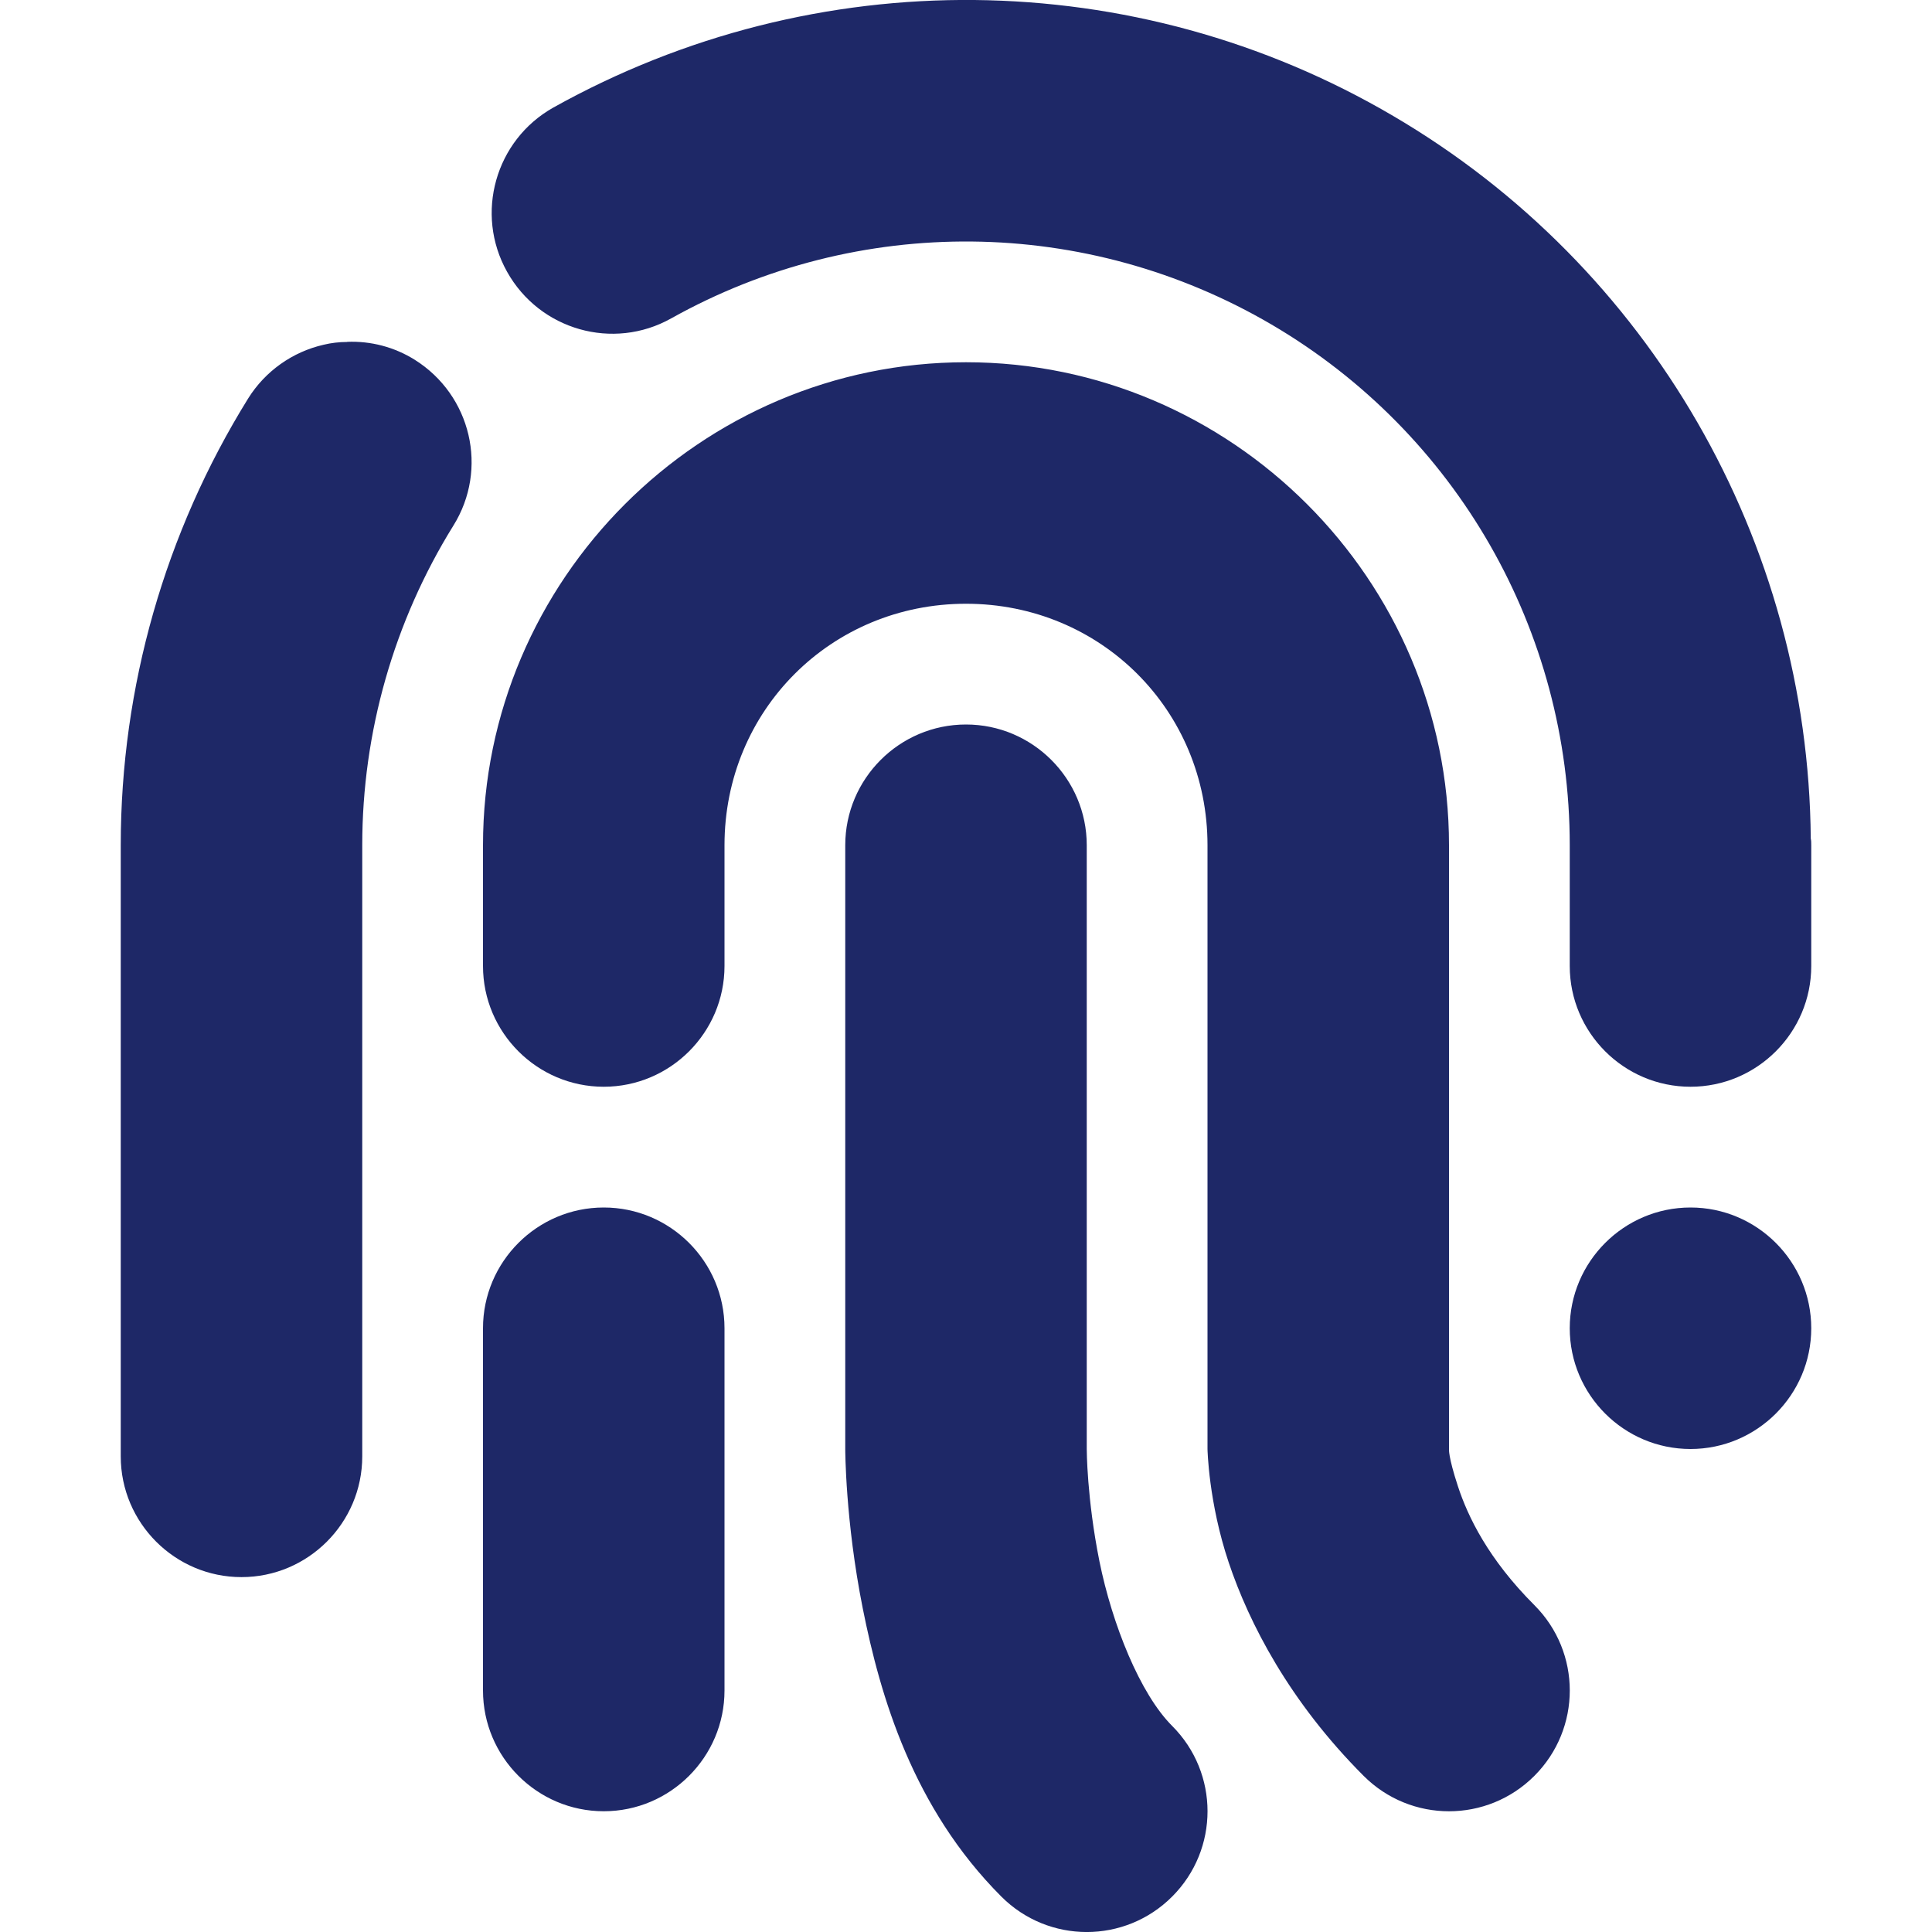
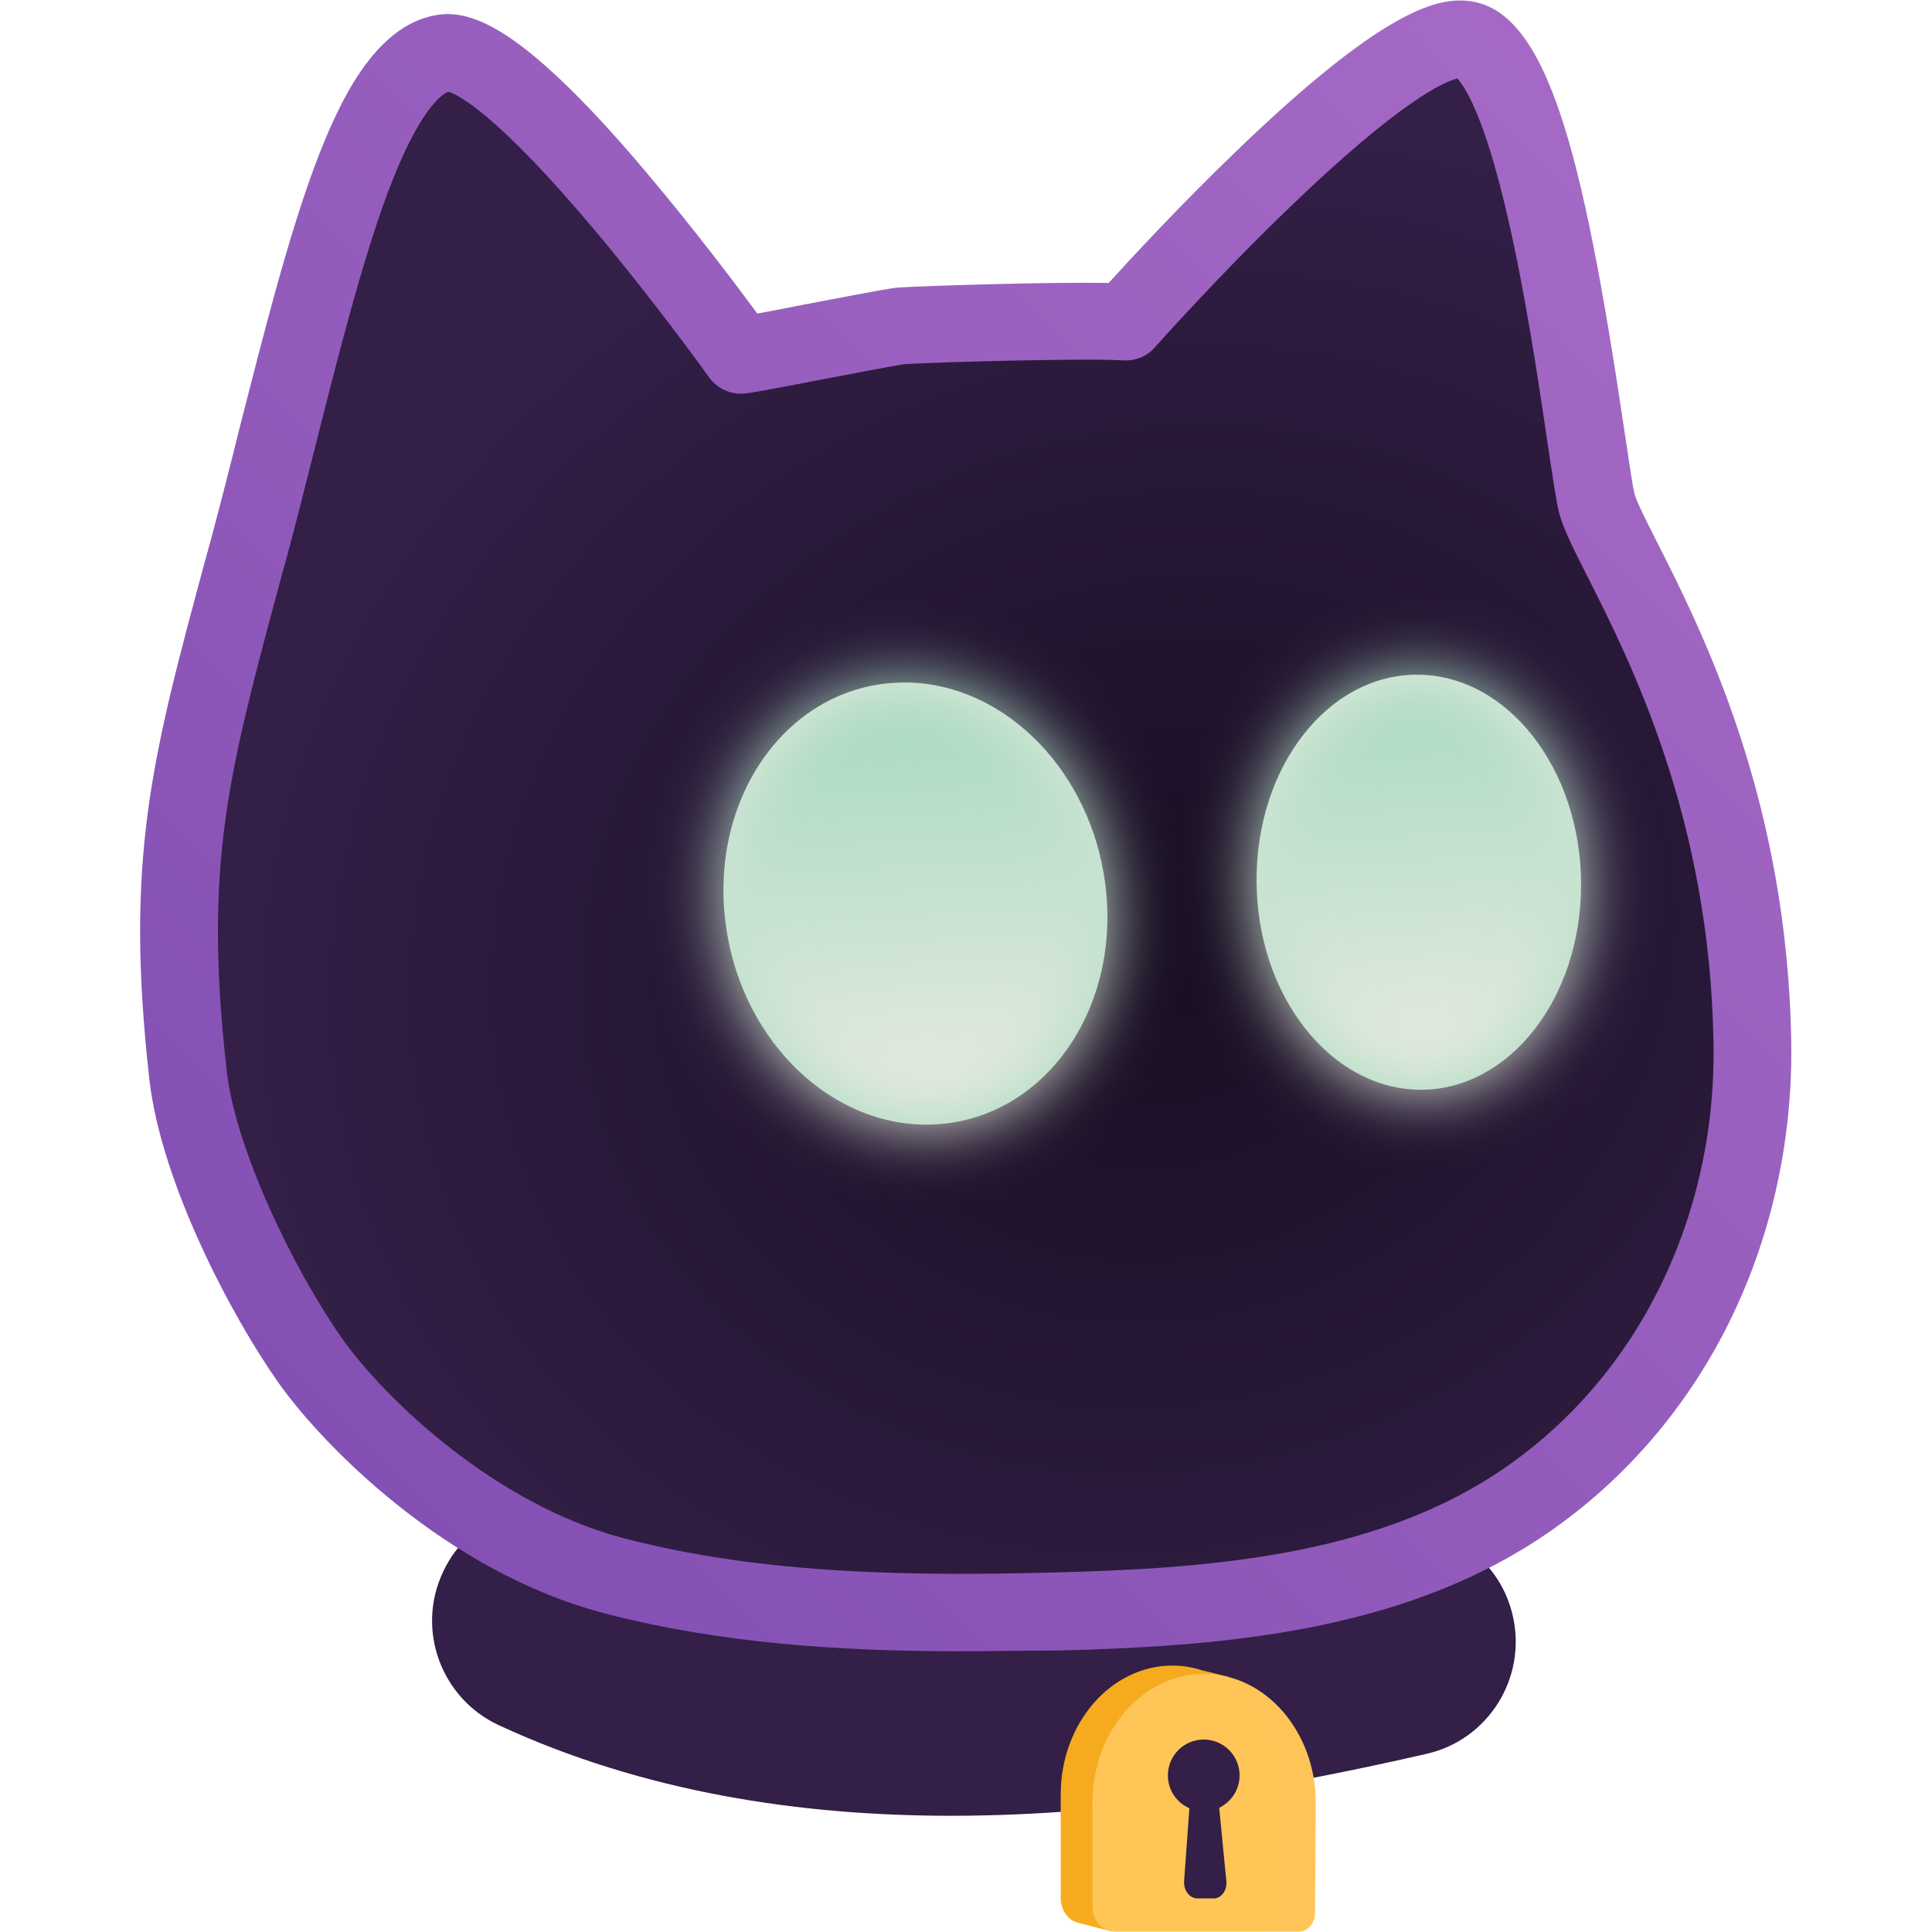
- <svg xmlns="http://www.w3.org/2000/svg" width="800px" height="800px" viewBox="0 0 16 16">
-   <path d="m 8.074 0 c -1.203 -0.012 -2.406 0.285 -3.492 0.891 c -0.48 0.27 -0.652 0.879 -0.383 1.359 c 0.27 0.484 0.879 0.656 1.359 0.387 c 1.551 -0.867 3.438 -0.848 4.973 0.051 c 1.531 0.898 2.469 2.535 2.469 4.312 v 1 c 0 0.551 0.449 1 1 1 s 1 -0.449 1 -1 v -1 c 0 -0.02 0 -0.039 -0.004 -0.055 c -0.02 -2.461 -1.332 -4.738 -3.457 -5.984 c -1.07 -0.629 -2.266 -0.949 -3.469 -0.961 z m -5.199 2.832 c -0.066 0 -0.133 0.008 -0.195 0.023 c -0.258 0.059 -0.484 0.219 -0.625 0.445 c -0.688 1.109 -1.055 2.391 -1.055 3.699 v 5.062 c 0 0.551 0.449 1 1 1 s 1 -0.449 1 -1 v -5.062 c 0 -0.934 0.262 -1.852 0.754 -2.645 c 0.293 -0.469 0.148 -1.082 -0.32 -1.375 c -0.168 -0.105 -0.363 -0.156 -0.559 -0.148 z m 5.125 0.168 c -2.199 0 -4 1.801 -4 4 v 1 c 0 0.551 0.449 1 1 1 s 1 -0.449 1 -1 v -1 c 0 -1.117 0.883 -2 2 -2 s 2 0.883 2 2 v 5 s 0.008 0.441 0.176 0.941 s 0.5 1.148 1.117 1.766 c 0.391 0.391 1.023 0.391 1.414 0 s 0.391 -1.023 0 -1.414 c -0.383 -0.383 -0.551 -0.734 -0.633 -0.984 s -0.074 -0.309 -0.074 -0.309 v -5 c 0 -2.199 -1.801 -4 -4 -4 z m 0 3 c -0.551 0 -1 0.449 -1 1 v 5 s 0 0.594 0.145 1.32 c 0.145 0.727 0.414 1.652 1.148 2.387 c 0.391 0.391 1.023 0.391 1.414 0 s 0.391 -1.023 0 -1.414 c -0.266 -0.266 -0.496 -0.84 -0.602 -1.363 c -0.105 -0.523 -0.105 -0.93 -0.105 -0.93 v -5 c 0 -0.551 -0.449 -1 -1 -1 z m -3 4 c -0.551 0 -1 0.449 -1 1 v 3 c 0 0.551 0.449 1 1 1 s 1 -0.449 1 -1 v -3 c 0 -0.551 -0.449 -1 -1 -1 z m 9 0 c -0.551 0 -1 0.449 -1 1 s 0.449 1 1 1 s 1 -0.449 1 -1 s -0.449 -1 -1 -1 z m 0 0" fill="#1E2867" />
+ <svg xmlns="http://www.w3.org/2000/svg" xml:space="preserve" id="voidauth_svg__svg1" x="0" y="0" style="enable-background:new 0 0 512 512" version="1.1" viewBox="0 0 512 512">
+   <style>.voidauth_svg__st0{fill:#331f47}</style>
+   <filter id="voidauth_svg__filter3" width="1.432" height="1.343" x="-.216" y="-.172" style="color-interpolation-filters:sRGB">
+     <feGaussianBlur id="voidauth_svg__feGaussianBlur3" stdDeviation="8.78" />
+   </filter>
+   <path d="M252.1 481.2c-40 0-81.5-6.2-119.9-24-15.3-7.1-22-25.3-14.8-40.6 7.1-15.3 25.3-22 40.6-14.8 50 23.2 115.6 24.4 206.3 3.5 16.4-3.8 32.9 6.5 36.6 22.9 3.8 16.5-6.5 32.9-22.9 36.6-35.4 8.1-79.7 16.4-125.9 16.4" class="voidauth_svg__st0" />
+   <path d="M340.3 475.7c0-12.9-6.2-24.1-15.3-30l.6-1.3-7.2-1.8c-2.5-.8-5-1.2-7.7-1.2-16.3 0-29.6 15.3-29.6 34.2V503c0 3.3 2.1 6.1 4.8 6.6l8.5 2.2.9-2.1H336c2.4 0 4.3-2.2 4.3-5z" style="fill:#f7ac20;fill-opacity:.996" />
+   <path d="M348.7 477.8c0-18.9-13.3-34.2-29.6-34.2s-29.6 15.3-29.6 34.2v27.4c0 3.7 2.6 6.7 5.8 6.7h48.9c2.4 0 4.3-2.2 4.3-5z" style="fill:#ffc558;fill-opacity:.996" />
+   <path d="M328.5 470.5c0-5.3-4.3-9.5-9.5-9.5-5.3 0-9.5 4.3-9.5 9.5 0 3.9 2.3 7.2 5.7 8.7l-1.4 19.3v.4c0 2.3 1.6 4.2 3.5 4.2h4.7c1.9-.3 3.2-2.3 3-4.5l-1.9-19.5c3.2-1.6 5.4-4.8 5.4-8.6" class="voidauth_svg__st0" />
+   <radialGradient id="voidauth_svg__path23_00000021811535636701498030000006981894384204062134_" cx="-966.053" cy="104.056" r="193.621" gradientTransform="matrix(-1.2205 .3427 -.3021 -1.0759 -839.119 694.535)" gradientUnits="userSpaceOnUse">
+     <stop offset=".065" style="stop-color:#1a0f24" />
+     <stop offset="1" style="stop-color:#331f47" />
+   </radialGradient>
+   <path id="voidauth_svg__path23_00000057117876821120409410000001581571772282923168_" d="M117.4 14.1c-23.1 4-36.4 75.5-51.5 131.7-15.2 56.2-22.5 81.1-16 139.3 2.7 23.8 19.5 57.2 32.2 75.3 11.2 15.8 42.6 47.3 80.8 57.2 38.3 9.9 78.3 10.4 117.8 9.3 40.5-1.1 82.8-4.4 117.5-25.4 21.1-12.8 38.4-31.7 49.7-53.7s16.8-46.8 16.4-71.5c-1.2-80.1-37.7-129.6-41.1-143-3.4-13.3-13.9-121.3-35.5-123-21.5-1.7-89.6 75-89.6 75-10-.7-49.5.4-59.5 1-2.3.1-40.3 7.7-42.5 7.9.2 0-59.4-83.5-78.7-80.1" style="fill:url(#voidauth_svg__path23_00000021811535636701498030000006981894384204062134_)" />
+   <linearGradient id="voidauth_svg__SVGID_1_" x1="-1241.919" x2="-868.328" y1="485.141" y2="113.72" gradientTransform="rotate(180 -469.555 276.029)scale(1.1293)" gradientUnits="userSpaceOnUse">
+     <stop offset="0" style="stop-color:#a86bc7" />
+     <stop offset="1" style="stop-color:#804db2" />
+   </linearGradient>
+   <path d="M254.2 437.6c-31.1 0-63-2-93.8-10-42.1-10.9-75.1-44.8-86.7-61.3-12-17-30.9-52.4-34.1-80.1-6.6-58.6.6-85.3 15-138.5l1.3-4.7c2.6-9.8 5.3-20.2 7.8-30.4C69.9 88.4 76.2 63.4 83.4 44c6.4-17.1 15.9-37.2 32.2-40 8-1.4 16.9 2.8 29 13.5 7.7 6.8 16.9 16.5 27.2 28.8 12.3 14.6 23.3 29.2 28.9 36.8 3.7-.7 8.6-1.6 13-2.5 20.4-3.9 22.9-4.3 24.4-4.4 8.1-.5 40.5-1.5 55.7-1.2 5.9-6.5 19.1-20.8 34-35.1C365.7 3.4 380.2-.5 388.6.2c21.3 1.7 30.8 39.5 41.8 113.4 1.2 7.8 2.2 15.2 2.8 17.4.5 1.9 3.2 7.3 5.8 12.4 12.1 23.9 34.7 68.5 35.7 132.9.4 26.9-5.7 53.3-17.6 76.4-12.5 24.2-31 44.1-53.5 57.8-37.5 22.7-82.9 25.8-122.5 26.9-8.9 0-17.8.2-26.9.2M118.8 24.3c-1.7.7-7.7 4.5-16.1 26.9-6.8 18.3-13 42.8-19 66.5-2.6 10.2-5.2 20.8-7.9 30.7l-1.3 4.7c-14.1 52.3-20.6 76.1-14.4 130.8 2.3 20.3 17.3 51.8 30.4 70.6 11.7 16.6 41.3 44.5 75 53.2 37.3 9.7 77.3 10 114.9 9 37-1 79.3-3.8 112.5-23.9 19.3-11.7 35.2-28.8 45.9-49.6 10.4-20.1 15.7-43.1 15.3-66.6-.9-59.7-22.1-101.5-33.5-124-3.8-7.5-6.3-12.5-7.4-16.6-.8-3.1-1.6-8.8-3.2-19.4-2.3-15.6-5.8-39.1-10.5-59.3-6.3-27.5-11.7-34.8-13.3-36.5-2.9.7-14.5 5.2-45 34.7-18.7 18-35.1 36.5-35.2 36.6-2.1 2.4-5.2 3.6-8.4 3.4-9.3-.6-47.8.4-57.9 1-2.2.3-13.7 2.5-22.1 4.1-16 3.1-19.1 3.6-20.4 3.7-3.6.3-7.1-1.3-9.3-4.3-.1-.2-13.8-19.3-29.8-38.4-27.1-32.4-37.4-36.8-39.3-37.3m.4-.1" style="fill:url(#voidauth_svg__SVGID_1_)" />
+   <linearGradient id="voidauth_svg__path7-5_00000044866774543726604640000009431170233113363848_" x1="-993.249" x2="-987.443" y1="198.969" y2="295.349" gradientTransform="matrix(-1.239 .06122 -.06808 -1.1141 -967.601 575.505)" gradientUnits="userSpaceOnUse">
+     <stop offset="0" style="stop-color:#a7d9c0" />
+     <stop offset="1" style="stop-color:#e7ebe0" />
+   </linearGradient>
+   <path id="voidauth_svg__path7-5" d="M235.1 181.1c-27.8 2.9-47 31.3-42.8 63.6 4.1 32.2 30 56 57.8 53.1s47-31.3 42.8-63.6c-3.8-29.3-25.7-52.1-51.2-53.3-2.2-.1-4.4 0-6.6.2" style="fill:url(#voidauth_svg__path7-5_00000044866774543726604640000009431170233113363848_)" />
+   <linearGradient id="voidauth_svg__path31-5_00000077288874206717035200000016577309867539953798_" x1="-1111.372" x2="-1105.736" y1="200.064" y2="296.514" gradientTransform="matrix(-1.2565 .0608 -.06904 -1.1065 -999.468 577.996)" gradientUnits="userSpaceOnUse">
+     <stop offset="0" style="stop-color:#a7d9c0" />
+     <stop offset="1" style="stop-color:#e7ebe0" />
+   </linearGradient>
+   <path id="voidauth_svg__path31-5" d="M375.8 178.8c-23.7-.2-42.9 24.2-42.8 54.6s19.5 55.1 43.2 55.4c23.7.2 42.9-24.2 42.8-54.6s-19.4-55.2-43.2-55.4" style="fill:url(#voidauth_svg__path31-5_00000077288874206717035200000016577309867539953798_)" />
+   <linearGradient id="voidauth_svg__SVGID_00000178183214026381935630000010691075492431641513_" x1="302.149" x2="308.627" y1="181.845" y2="289.384" gradientUnits="userSpaceOnUse">
+     <stop offset="0" style="stop-color:#a7d9c0" />
+     <stop offset="1" style="stop-color:#e7ebe0" />
+   </linearGradient>
+   <path d="M235.1 181.1c-27.8 2.9-47 31.3-42.8 63.6 4.1 32.2 30 56 57.8 53.1s47-31.3 42.8-63.6c-3.8-29.3-25.7-52.1-51.2-53.3-2.2-.1-4.4 0-6.6.2m140.7-2.3c-23.7-.2-42.9 24.2-42.8 54.6s19.5 55.1 43.2 55.4c23.7.2 42.9-24.2 42.8-54.6s-19.4-55.2-43.2-55.4" style="fill:url(#voidauth_svg__SVGID_00000178183214026381935630000010691075492431641513_);filter:url(#voidauth_svg__filter3)" />
</svg>
